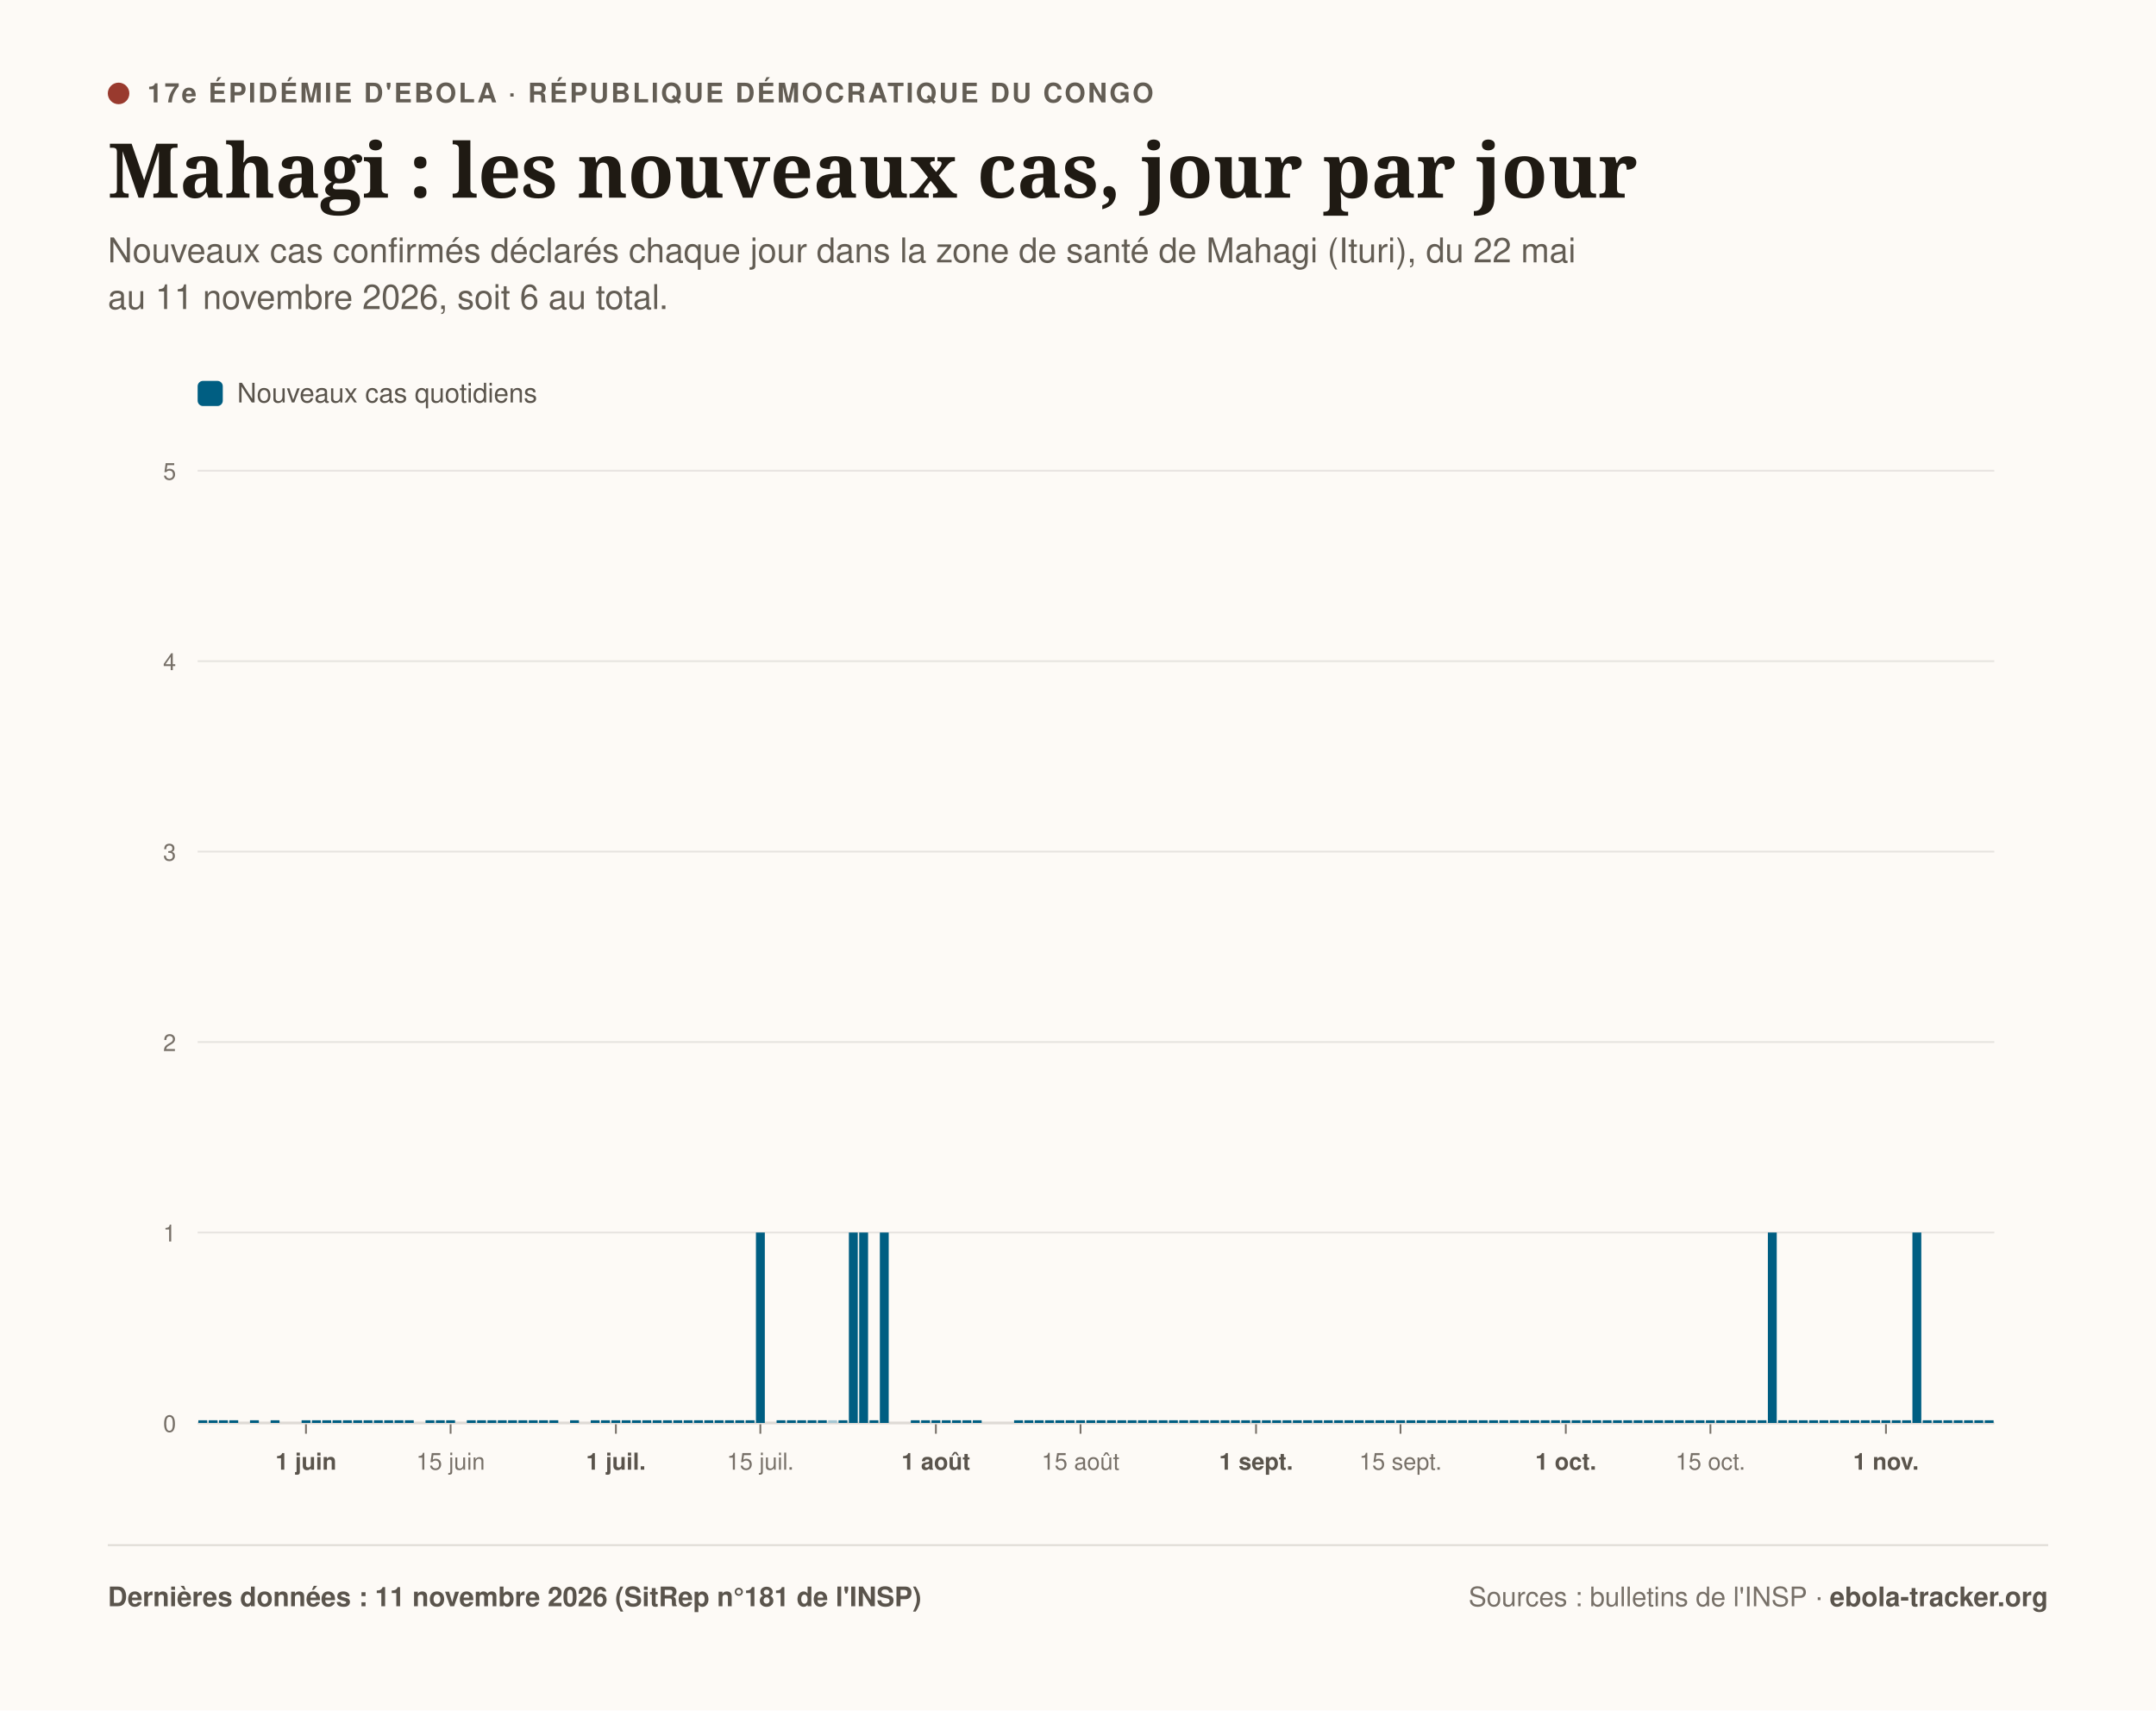
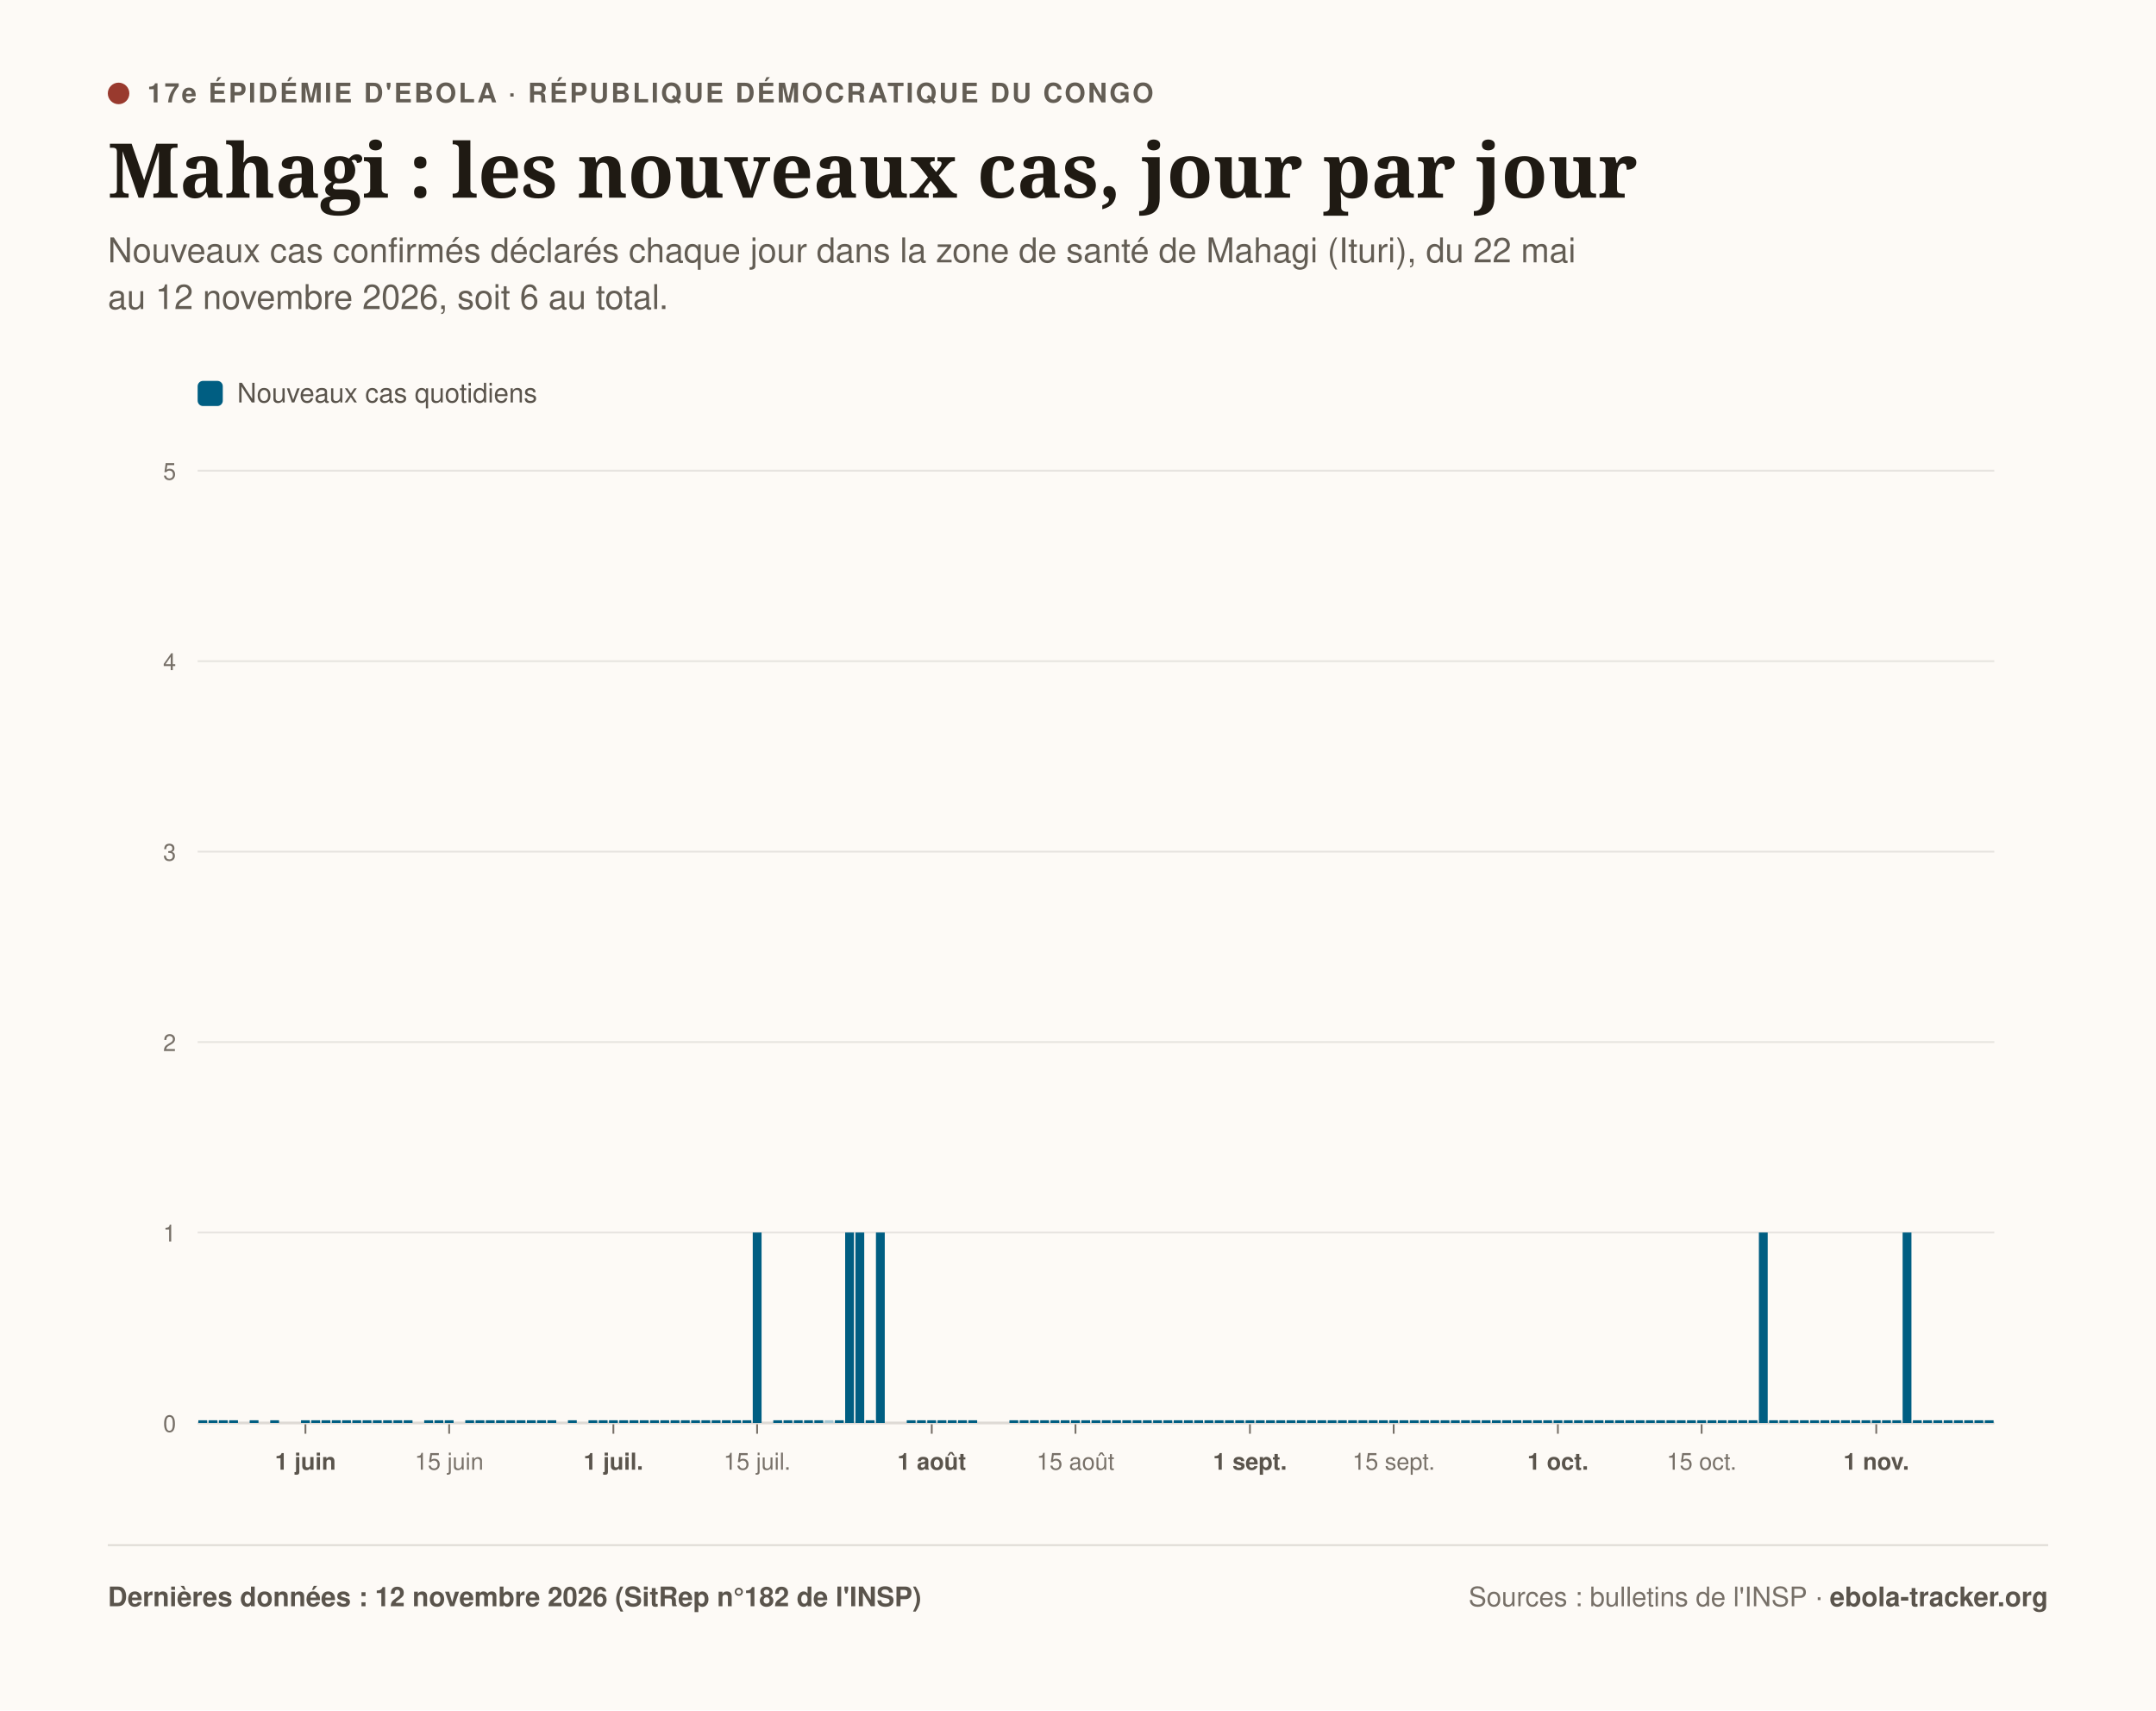
- <svg xmlns="http://www.w3.org/2000/svg" viewBox="0 0 1200 952" role="img" aria-label="Mahagi : les nouveaux cas, jour par jour. Nouveaux cas confirmés déclarés chaque jour dans la zone de santé de Mahagi (Ituri), du 22 mai au 11 novembre 2026, soit 6 au total.">
+ <svg xmlns="http://www.w3.org/2000/svg" viewBox="0 0 1200 952" role="img" aria-label="Mahagi : les nouveaux cas, jour par jour. Nouveaux cas confirmés déclarés chaque jour dans la zone de santé de Mahagi (Ituri), du 22 mai au 12 novembre 2026, soit 6 au total.">
  <rect width="1200" height="952" fill="#FDFAF6" />
  <circle cx="66" cy="52" r="6" fill="#993A2E" />
  <text x="82.0" y="57.0" font-family="'Public Sans',Helvetica,Arial,sans-serif" font-size="15" font-weight="700" fill="#635D54" text-anchor="start" letter-spacing=".08em">17e ÉPIDÉMIE D'EBOLA · RÉPUBLIQUE DÉMOCRATIQUE DU CONGO</text>
  <text x="60.0" y="110.0" font-family="'Source Serif 4',Georgia,serif" font-size="42" font-weight="600" fill="#1F1A13" text-anchor="start">Mahagi : les nouveaux cas, jour par jour</text>
  <text x="60.0" y="146.0" font-family="'Public Sans',Helvetica,Arial,sans-serif" font-size="19" font-weight="400" fill="#635D54" text-anchor="start">Nouveaux cas confirmés déclarés chaque jour dans la zone de santé de Mahagi (Ituri), du 22 mai</text>
-   <text x="60.0" y="172.0" font-family="'Public Sans',Helvetica,Arial,sans-serif" font-size="19" font-weight="400" fill="#635D54" text-anchor="start">au 11 novembre 2026, soit 6 au total.</text>
+   <text x="60.0" y="172.0" font-family="'Public Sans',Helvetica,Arial,sans-serif" font-size="19" font-weight="400" fill="#635D54" text-anchor="start">au 12 novembre 2026, soit 6 au total.</text>
  <rect x="110" y="212" width="14" height="14" rx="3" fill="#005E82" />
  <text x="132.0" y="224.0" font-family="'Public Sans',Helvetica,Arial,sans-serif" font-size="15" font-weight="400" fill="#5A544C" text-anchor="start">Nouveaux cas quotidiens</text>
  <line x1="110" x2="1110" y1="792.0" y2="792.0" stroke="#E7E4E0" />
  <text x="98.0" y="797.0" font-family="'Public Sans',Helvetica,Arial,sans-serif" font-size="13" font-weight="400" fill="#777068" text-anchor="end">0</text>
  <line x1="110" x2="1110" y1="686.0" y2="686.0" stroke="#E7E4E0" />
  <text x="98.0" y="691.0" font-family="'Public Sans',Helvetica,Arial,sans-serif" font-size="13" font-weight="400" fill="#777068" text-anchor="end">1</text>
  <line x1="110" x2="1110" y1="580.0" y2="580.0" stroke="#E7E4E0" />
  <text x="98.0" y="585.0" font-family="'Public Sans',Helvetica,Arial,sans-serif" font-size="13" font-weight="400" fill="#777068" text-anchor="end">2</text>
  <line x1="110" x2="1110" y1="474.0" y2="474.0" stroke="#E7E4E0" />
  <text x="98.0" y="479.0" font-family="'Public Sans',Helvetica,Arial,sans-serif" font-size="13" font-weight="400" fill="#777068" text-anchor="end">3</text>
  <line x1="110" x2="1110" y1="368.0" y2="368.0" stroke="#E7E4E0" />
  <text x="98.0" y="373.0" font-family="'Public Sans',Helvetica,Arial,sans-serif" font-size="13" font-weight="400" fill="#777068" text-anchor="end">4</text>
  <line x1="110" x2="1110" y1="262.0" y2="262.0" stroke="#E7E4E0" />
  <text x="98.0" y="267.0" font-family="'Public Sans',Helvetica,Arial,sans-serif" font-size="13" font-weight="400" fill="#777068" text-anchor="end">5</text>
-   <line x1="170.3" x2="170.3" y1="792" y2="798" stroke="#777068" />
-   <text x="170.3" y="818.0" font-family="'Public Sans',Helvetica,Arial,sans-serif" font-size="13" font-weight="600" fill="#5A544C" text-anchor="middle">1 juin</text>
-   <line x1="250.8" x2="250.8" y1="792" y2="798" stroke="#777068" />
-   <text x="250.8" y="818.0" font-family="'Public Sans',Helvetica,Arial,sans-serif" font-size="13" font-weight="400" fill="#777068" text-anchor="middle">15 juin</text>
-   <line x1="342.8" x2="342.8" y1="792" y2="798" stroke="#777068" />
-   <text x="342.8" y="818.0" font-family="'Public Sans',Helvetica,Arial,sans-serif" font-size="13" font-weight="600" fill="#5A544C" text-anchor="middle">1 juil.</text>
-   <line x1="423.2" x2="423.2" y1="792" y2="798" stroke="#777068" />
-   <text x="423.2" y="818.0" font-family="'Public Sans',Helvetica,Arial,sans-serif" font-size="13" font-weight="400" fill="#777068" text-anchor="middle">15 juil.</text>
-   <line x1="520.9" x2="520.9" y1="792" y2="798" stroke="#777068" />
-   <text x="520.9" y="818.0" font-family="'Public Sans',Helvetica,Arial,sans-serif" font-size="13" font-weight="600" fill="#5A544C" text-anchor="middle">1 août</text>
-   <line x1="601.4" x2="601.4" y1="792" y2="798" stroke="#777068" />
-   <text x="601.4" y="818.0" font-family="'Public Sans',Helvetica,Arial,sans-serif" font-size="13" font-weight="400" fill="#777068" text-anchor="middle">15 août</text>
-   <line x1="699.1" x2="699.1" y1="792" y2="798" stroke="#777068" />
-   <text x="699.1" y="818.0" font-family="'Public Sans',Helvetica,Arial,sans-serif" font-size="13" font-weight="600" fill="#5A544C" text-anchor="middle">1 sept.</text>
-   <line x1="779.5" x2="779.5" y1="792" y2="798" stroke="#777068" />
-   <text x="779.5" y="818.0" font-family="'Public Sans',Helvetica,Arial,sans-serif" font-size="13" font-weight="400" fill="#777068" text-anchor="middle">15 sept.</text>
-   <line x1="871.5" x2="871.5" y1="792" y2="798" stroke="#777068" />
-   <text x="871.5" y="818.0" font-family="'Public Sans',Helvetica,Arial,sans-serif" font-size="13" font-weight="600" fill="#5A544C" text-anchor="middle">1 oct.</text>
-   <line x1="952.0" x2="952.0" y1="792" y2="798" stroke="#777068" />
-   <text x="952.0" y="818.0" font-family="'Public Sans',Helvetica,Arial,sans-serif" font-size="13" font-weight="400" fill="#777068" text-anchor="middle">15 oct.</text>
-   <line x1="1049.7" x2="1049.7" y1="792" y2="798" stroke="#777068" />
-   <text x="1049.7" y="818.0" font-family="'Public Sans',Helvetica,Arial,sans-serif" font-size="13" font-weight="600" fill="#5A544C" text-anchor="middle">1 nov.</text>
+   <line x1="170.0" x2="170.0" y1="792" y2="798" stroke="#777068" />
+   <text x="170.0" y="818.0" font-family="'Public Sans',Helvetica,Arial,sans-serif" font-size="13" font-weight="600" fill="#5A544C" text-anchor="middle">1 juin</text>
+   <line x1="250.0" x2="250.0" y1="792" y2="798" stroke="#777068" />
+   <text x="250.0" y="818.0" font-family="'Public Sans',Helvetica,Arial,sans-serif" font-size="13" font-weight="400" fill="#777068" text-anchor="middle">15 juin</text>
+   <line x1="341.4" x2="341.4" y1="792" y2="798" stroke="#777068" />
+   <text x="341.4" y="818.0" font-family="'Public Sans',Helvetica,Arial,sans-serif" font-size="13" font-weight="600" fill="#5A544C" text-anchor="middle">1 juil.</text>
+   <line x1="421.4" x2="421.4" y1="792" y2="798" stroke="#777068" />
+   <text x="421.4" y="818.0" font-family="'Public Sans',Helvetica,Arial,sans-serif" font-size="13" font-weight="400" fill="#777068" text-anchor="middle">15 juil.</text>
+   <line x1="518.6" x2="518.6" y1="792" y2="798" stroke="#777068" />
+   <text x="518.6" y="818.0" font-family="'Public Sans',Helvetica,Arial,sans-serif" font-size="13" font-weight="600" fill="#5A544C" text-anchor="middle">1 août</text>
+   <line x1="598.6" x2="598.6" y1="792" y2="798" stroke="#777068" />
+   <text x="598.6" y="818.0" font-family="'Public Sans',Helvetica,Arial,sans-serif" font-size="13" font-weight="400" fill="#777068" text-anchor="middle">15 août</text>
+   <line x1="695.7" x2="695.7" y1="792" y2="798" stroke="#777068" />
+   <text x="695.7" y="818.0" font-family="'Public Sans',Helvetica,Arial,sans-serif" font-size="13" font-weight="600" fill="#5A544C" text-anchor="middle">1 sept.</text>
+   <line x1="775.7" x2="775.7" y1="792" y2="798" stroke="#777068" />
+   <text x="775.7" y="818.0" font-family="'Public Sans',Helvetica,Arial,sans-serif" font-size="13" font-weight="400" fill="#777068" text-anchor="middle">15 sept.</text>
+   <line x1="867.1" x2="867.1" y1="792" y2="798" stroke="#777068" />
+   <text x="867.1" y="818.0" font-family="'Public Sans',Helvetica,Arial,sans-serif" font-size="13" font-weight="600" fill="#5A544C" text-anchor="middle">1 oct.</text>
+   <line x1="947.1" x2="947.1" y1="792" y2="798" stroke="#777068" />
+   <text x="947.1" y="818.0" font-family="'Public Sans',Helvetica,Arial,sans-serif" font-size="13" font-weight="400" fill="#777068" text-anchor="middle">15 oct.</text>
+   <line x1="1044.3" x2="1044.3" y1="792" y2="798" stroke="#777068" />
+   <text x="1044.3" y="818.0" font-family="'Public Sans',Helvetica,Arial,sans-serif" font-size="13" font-weight="600" fill="#5A544C" text-anchor="middle">1 nov.</text>
  <line x1="110" x2="1110" y1="792" y2="792" stroke="#DEDAD5" stroke-width="1.5" />
-   <rect x="110.40" y="790.50" width="4.94" height="1.50" fill="#005E82" />
-   <rect x="116.15" y="790.50" width="4.94" height="1.50" fill="#005E82" />
-   <rect x="121.90" y="790.50" width="4.94" height="1.50" fill="#005E82" />
-   <rect x="127.64" y="790.50" width="4.94" height="1.50" fill="#005E82" />
-   <rect x="139.14" y="790.50" width="4.94" height="1.50" fill="#005E82" />
-   <rect x="150.63" y="790.50" width="4.94" height="1.50" fill="#005E82" />
-   <rect x="167.87" y="790.50" width="4.94" height="1.50" fill="#005E82" />
-   <rect x="173.62" y="790.50" width="4.94" height="1.50" fill="#005E82" />
-   <rect x="179.37" y="790.50" width="4.94" height="1.50" fill="#005E82" />
-   <rect x="185.11" y="790.50" width="4.94" height="1.50" fill="#005E82" />
-   <rect x="190.86" y="790.50" width="4.94" height="1.50" fill="#005E82" />
-   <rect x="196.61" y="790.50" width="4.94" height="1.50" fill="#005E82" />
-   <rect x="202.36" y="790.50" width="4.94" height="1.50" fill="#005E82" />
-   <rect x="208.10" y="790.50" width="4.94" height="1.50" fill="#005E82" />
-   <rect x="213.85" y="790.50" width="4.94" height="1.50" fill="#005E82" />
-   <rect x="219.60" y="790.50" width="4.94" height="1.50" fill="#005E82" />
-   <rect x="225.34" y="790.50" width="4.94" height="1.50" fill="#005E82" />
-   <rect x="236.84" y="790.50" width="4.94" height="1.50" fill="#005E82" />
-   <rect x="242.59" y="790.50" width="4.94" height="1.50" fill="#005E82" />
-   <rect x="248.33" y="790.50" width="4.94" height="1.50" fill="#005E82" />
-   <rect x="259.83" y="790.50" width="4.94" height="1.50" fill="#005E82" />
-   <rect x="265.57" y="790.50" width="4.94" height="1.50" fill="#005E82" />
-   <rect x="271.32" y="790.50" width="4.94" height="1.50" fill="#005E82" />
-   <rect x="277.07" y="790.50" width="4.94" height="1.50" fill="#005E82" />
-   <rect x="282.82" y="790.50" width="4.94" height="1.50" fill="#005E82" />
-   <rect x="288.56" y="790.50" width="4.94" height="1.50" fill="#005E82" />
-   <rect x="294.31" y="790.50" width="4.94" height="1.50" fill="#005E82" />
-   <rect x="300.06" y="790.50" width="4.94" height="1.50" fill="#005E82" />
-   <rect x="305.80" y="790.50" width="4.94" height="1.50" fill="#005E82" />
-   <rect x="317.30" y="790.50" width="4.94" height="1.50" fill="#005E82" />
-   <rect x="328.79" y="790.50" width="4.94" height="1.50" fill="#005E82" />
-   <rect x="334.54" y="790.50" width="4.94" height="1.50" fill="#005E82" />
-   <rect x="340.29" y="790.50" width="4.94" height="1.50" fill="#005E82" />
-   <rect x="346.03" y="790.50" width="4.94" height="1.50" fill="#005E82" />
-   <rect x="351.78" y="790.50" width="4.94" height="1.50" fill="#005E82" />
-   <rect x="357.53" y="790.50" width="4.94" height="1.50" fill="#005E82" />
-   <rect x="363.28" y="790.50" width="4.94" height="1.50" fill="#005E82" />
-   <rect x="369.02" y="790.50" width="4.94" height="1.50" fill="#005E82" />
-   <rect x="374.77" y="790.50" width="4.94" height="1.50" fill="#005E82" />
-   <rect x="380.52" y="790.50" width="4.94" height="1.50" fill="#005E82" />
-   <rect x="386.26" y="790.50" width="4.94" height="1.50" fill="#005E82" />
-   <rect x="392.01" y="790.50" width="4.94" height="1.50" fill="#005E82" />
-   <rect x="397.76" y="790.50" width="4.94" height="1.50" fill="#005E82" />
-   <rect x="403.51" y="790.50" width="4.94" height="1.50" fill="#005E82" />
-   <rect x="409.25" y="790.50" width="4.94" height="1.50" fill="#005E82" />
-   <rect x="415.00" y="790.50" width="4.94" height="1.50" fill="#005E82" />
-   <rect x="420.75" y="686.00" width="4.94" height="106.00" fill="#005E82" />
-   <rect x="432.24" y="790.50" width="4.94" height="1.50" fill="#005E82" />
-   <rect x="437.99" y="790.50" width="4.94" height="1.50" fill="#005E82" />
-   <rect x="443.74" y="790.50" width="4.94" height="1.50" fill="#005E82" />
-   <rect x="449.48" y="790.50" width="4.94" height="1.50" fill="#005E82" />
-   <rect x="455.23" y="790.50" width="4.94" height="1.50" fill="#005E82" />
-   <rect x="460.98" y="790.50" width="4.94" height="1.50" fill="#a6c7d3" />
-   <rect x="466.72" y="790.50" width="4.94" height="1.50" fill="#005E82" />
-   <rect x="472.47" y="686.00" width="4.94" height="106.00" fill="#005E82" />
-   <rect x="478.22" y="686.00" width="4.94" height="106.00" fill="#005E82" />
-   <rect x="483.97" y="790.50" width="4.94" height="1.50" fill="#005E82" />
-   <rect x="489.71" y="686.00" width="4.94" height="106.00" fill="#005E82" />
-   <rect x="506.95" y="790.50" width="4.94" height="1.50" fill="#005E82" />
-   <rect x="512.70" y="790.50" width="4.94" height="1.50" fill="#005E82" />
-   <rect x="518.45" y="790.50" width="4.94" height="1.50" fill="#005E82" />
-   <rect x="524.20" y="790.50" width="4.94" height="1.50" fill="#005E82" />
-   <rect x="529.94" y="790.50" width="4.94" height="1.50" fill="#005E82" />
-   <rect x="535.69" y="790.50" width="4.94" height="1.50" fill="#005E82" />
-   <rect x="541.44" y="790.50" width="4.94" height="1.50" fill="#005E82" />
-   <rect x="564.43" y="790.50" width="4.94" height="1.50" fill="#005E82" />
-   <rect x="570.17" y="790.50" width="4.94" height="1.50" fill="#005E82" />
-   <rect x="575.92" y="790.50" width="4.94" height="1.50" fill="#005E82" />
-   <rect x="581.67" y="790.50" width="4.94" height="1.50" fill="#005E82" />
-   <rect x="587.41" y="790.50" width="4.94" height="1.50" fill="#005E82" />
-   <rect x="593.16" y="790.50" width="4.94" height="1.50" fill="#005E82" />
-   <rect x="598.91" y="790.50" width="4.94" height="1.50" fill="#005E82" />
-   <rect x="604.66" y="790.50" width="4.94" height="1.50" fill="#005E82" />
-   <rect x="610.40" y="790.50" width="4.94" height="1.50" fill="#005E82" />
-   <rect x="616.15" y="790.50" width="4.94" height="1.50" fill="#005E82" />
-   <rect x="621.90" y="790.50" width="4.94" height="1.50" fill="#005E82" />
-   <rect x="627.64" y="790.50" width="4.94" height="1.50" fill="#005E82" />
-   <rect x="633.39" y="790.50" width="4.94" height="1.50" fill="#005E82" />
-   <rect x="639.14" y="790.50" width="4.94" height="1.50" fill="#005E82" />
-   <rect x="644.89" y="790.50" width="4.94" height="1.50" fill="#005E82" />
-   <rect x="650.63" y="790.50" width="4.94" height="1.50" fill="#005E82" />
-   <rect x="656.38" y="790.50" width="4.94" height="1.50" fill="#005E82" />
-   <rect x="662.13" y="790.50" width="4.94" height="1.50" fill="#005E82" />
-   <rect x="667.87" y="790.50" width="4.94" height="1.50" fill="#005E82" />
-   <rect x="673.62" y="790.50" width="4.94" height="1.50" fill="#005E82" />
-   <rect x="679.37" y="790.50" width="4.94" height="1.50" fill="#005E82" />
-   <rect x="685.11" y="790.50" width="4.94" height="1.50" fill="#005E82" />
-   <rect x="690.86" y="790.50" width="4.94" height="1.50" fill="#005E82" />
-   <rect x="696.61" y="790.50" width="4.94" height="1.50" fill="#005E82" />
-   <rect x="702.36" y="790.50" width="4.94" height="1.50" fill="#005E82" />
-   <rect x="708.10" y="790.50" width="4.94" height="1.50" fill="#005E82" />
-   <rect x="713.85" y="790.50" width="4.94" height="1.50" fill="#005E82" />
-   <rect x="719.60" y="790.50" width="4.94" height="1.50" fill="#005E82" />
-   <rect x="725.34" y="790.50" width="4.94" height="1.50" fill="#005E82" />
-   <rect x="731.09" y="790.50" width="4.94" height="1.50" fill="#005E82" />
-   <rect x="736.84" y="790.50" width="4.94" height="1.50" fill="#005E82" />
-   <rect x="742.59" y="790.50" width="4.94" height="1.50" fill="#005E82" />
-   <rect x="748.33" y="790.50" width="4.94" height="1.50" fill="#005E82" />
-   <rect x="754.08" y="790.50" width="4.94" height="1.50" fill="#005E82" />
-   <rect x="759.83" y="790.50" width="4.94" height="1.50" fill="#005E82" />
-   <rect x="765.57" y="790.50" width="4.94" height="1.50" fill="#005E82" />
-   <rect x="771.32" y="790.50" width="4.94" height="1.50" fill="#005E82" />
-   <rect x="777.07" y="790.50" width="4.94" height="1.50" fill="#005E82" />
-   <rect x="782.82" y="790.50" width="4.94" height="1.50" fill="#005E82" />
-   <rect x="788.56" y="790.50" width="4.94" height="1.50" fill="#005E82" />
-   <rect x="794.31" y="790.50" width="4.94" height="1.50" fill="#005E82" />
-   <rect x="800.06" y="790.50" width="4.94" height="1.50" fill="#005E82" />
-   <rect x="805.80" y="790.50" width="4.94" height="1.50" fill="#005E82" />
-   <rect x="811.55" y="790.50" width="4.94" height="1.50" fill="#005E82" />
-   <rect x="817.30" y="790.50" width="4.94" height="1.50" fill="#005E82" />
-   <rect x="823.05" y="790.50" width="4.94" height="1.50" fill="#005E82" />
-   <rect x="828.79" y="790.50" width="4.94" height="1.50" fill="#005E82" />
-   <rect x="834.54" y="790.50" width="4.94" height="1.50" fill="#005E82" />
-   <rect x="840.29" y="790.50" width="4.94" height="1.50" fill="#005E82" />
-   <rect x="846.03" y="790.50" width="4.94" height="1.50" fill="#005E82" />
-   <rect x="851.78" y="790.50" width="4.94" height="1.50" fill="#005E82" />
-   <rect x="857.53" y="790.50" width="4.94" height="1.50" fill="#005E82" />
-   <rect x="863.28" y="790.50" width="4.94" height="1.50" fill="#005E82" />
-   <rect x="869.02" y="790.50" width="4.94" height="1.50" fill="#005E82" />
-   <rect x="874.77" y="790.50" width="4.94" height="1.50" fill="#005E82" />
-   <rect x="880.52" y="790.50" width="4.94" height="1.50" fill="#005E82" />
-   <rect x="886.26" y="790.50" width="4.94" height="1.50" fill="#005E82" />
-   <rect x="892.01" y="790.50" width="4.94" height="1.50" fill="#005E82" />
-   <rect x="897.76" y="790.50" width="4.94" height="1.50" fill="#005E82" />
-   <rect x="903.51" y="790.50" width="4.94" height="1.50" fill="#005E82" />
-   <rect x="909.25" y="790.50" width="4.94" height="1.50" fill="#005E82" />
-   <rect x="915.00" y="790.50" width="4.94" height="1.50" fill="#005E82" />
-   <rect x="920.75" y="790.50" width="4.94" height="1.50" fill="#005E82" />
-   <rect x="926.49" y="790.50" width="4.94" height="1.50" fill="#005E82" />
-   <rect x="932.24" y="790.50" width="4.94" height="1.50" fill="#005E82" />
-   <rect x="937.99" y="790.50" width="4.94" height="1.50" fill="#005E82" />
-   <rect x="943.74" y="790.50" width="4.94" height="1.50" fill="#005E82" />
-   <rect x="949.48" y="790.50" width="4.94" height="1.50" fill="#005E82" />
-   <rect x="955.23" y="790.50" width="4.94" height="1.50" fill="#005E82" />
-   <rect x="960.98" y="790.50" width="4.94" height="1.50" fill="#005E82" />
-   <rect x="966.72" y="790.50" width="4.94" height="1.50" fill="#005E82" />
-   <rect x="972.47" y="790.50" width="4.94" height="1.50" fill="#005E82" />
-   <rect x="978.22" y="790.50" width="4.94" height="1.50" fill="#005E82" />
-   <rect x="983.97" y="686.00" width="4.94" height="106.00" fill="#005E82" />
-   <rect x="989.71" y="790.50" width="4.94" height="1.50" fill="#005E82" />
-   <rect x="995.46" y="790.50" width="4.94" height="1.50" fill="#005E82" />
-   <rect x="1001.21" y="790.50" width="4.94" height="1.50" fill="#005E82" />
-   <rect x="1006.95" y="790.50" width="4.94" height="1.50" fill="#005E82" />
-   <rect x="1012.70" y="790.50" width="4.94" height="1.50" fill="#005E82" />
-   <rect x="1018.45" y="790.50" width="4.94" height="1.50" fill="#005E82" />
-   <rect x="1024.20" y="790.50" width="4.94" height="1.50" fill="#005E82" />
-   <rect x="1029.94" y="790.50" width="4.94" height="1.50" fill="#005E82" />
-   <rect x="1035.69" y="790.50" width="4.94" height="1.50" fill="#005E82" />
-   <rect x="1041.44" y="790.50" width="4.94" height="1.50" fill="#005E82" />
-   <rect x="1047.18" y="790.50" width="4.94" height="1.50" fill="#005E82" />
-   <rect x="1052.93" y="790.50" width="4.94" height="1.50" fill="#005E82" />
-   <rect x="1058.68" y="790.50" width="4.94" height="1.50" fill="#005E82" />
-   <rect x="1064.43" y="686.00" width="4.94" height="106.00" fill="#005E82" />
-   <rect x="1070.17" y="790.50" width="4.94" height="1.50" fill="#005E82" />
-   <rect x="1075.92" y="790.50" width="4.94" height="1.50" fill="#005E82" />
-   <rect x="1081.67" y="790.50" width="4.94" height="1.50" fill="#005E82" />
-   <rect x="1087.41" y="790.50" width="4.94" height="1.50" fill="#005E82" />
-   <rect x="1093.16" y="790.50" width="4.94" height="1.50" fill="#005E82" />
-   <rect x="1098.91" y="790.50" width="4.94" height="1.50" fill="#005E82" />
-   <rect x="1104.66" y="790.50" width="4.94" height="1.50" fill="#005E82" />
+   <rect x="110.40" y="790.50" width="4.91" height="1.50" fill="#005E82" />
+   <rect x="116.11" y="790.50" width="4.91" height="1.50" fill="#005E82" />
+   <rect x="121.83" y="790.50" width="4.91" height="1.50" fill="#005E82" />
+   <rect x="127.54" y="790.50" width="4.91" height="1.50" fill="#005E82" />
+   <rect x="138.97" y="790.50" width="4.91" height="1.50" fill="#005E82" />
+   <rect x="150.40" y="790.50" width="4.91" height="1.50" fill="#005E82" />
+   <rect x="167.54" y="790.50" width="4.91" height="1.50" fill="#005E82" />
+   <rect x="173.26" y="790.50" width="4.91" height="1.50" fill="#005E82" />
+   <rect x="178.97" y="790.50" width="4.91" height="1.50" fill="#005E82" />
+   <rect x="184.69" y="790.50" width="4.91" height="1.50" fill="#005E82" />
+   <rect x="190.40" y="790.50" width="4.91" height="1.50" fill="#005E82" />
+   <rect x="196.11" y="790.50" width="4.91" height="1.50" fill="#005E82" />
+   <rect x="201.83" y="790.50" width="4.91" height="1.50" fill="#005E82" />
+   <rect x="207.54" y="790.50" width="4.91" height="1.50" fill="#005E82" />
+   <rect x="213.26" y="790.50" width="4.91" height="1.50" fill="#005E82" />
+   <rect x="218.97" y="790.50" width="4.91" height="1.50" fill="#005E82" />
+   <rect x="224.69" y="790.50" width="4.91" height="1.50" fill="#005E82" />
+   <rect x="236.11" y="790.50" width="4.91" height="1.50" fill="#005E82" />
+   <rect x="241.83" y="790.50" width="4.91" height="1.50" fill="#005E82" />
+   <rect x="247.54" y="790.50" width="4.91" height="1.50" fill="#005E82" />
+   <rect x="258.97" y="790.50" width="4.91" height="1.50" fill="#005E82" />
+   <rect x="264.69" y="790.50" width="4.91" height="1.50" fill="#005E82" />
+   <rect x="270.40" y="790.50" width="4.91" height="1.50" fill="#005E82" />
+   <rect x="276.11" y="790.50" width="4.91" height="1.50" fill="#005E82" />
+   <rect x="281.83" y="790.50" width="4.91" height="1.50" fill="#005E82" />
+   <rect x="287.54" y="790.50" width="4.91" height="1.50" fill="#005E82" />
+   <rect x="293.26" y="790.50" width="4.91" height="1.50" fill="#005E82" />
+   <rect x="298.97" y="790.50" width="4.91" height="1.50" fill="#005E82" />
+   <rect x="304.69" y="790.50" width="4.91" height="1.50" fill="#005E82" />
+   <rect x="316.11" y="790.50" width="4.91" height="1.50" fill="#005E82" />
+   <rect x="327.54" y="790.50" width="4.91" height="1.50" fill="#005E82" />
+   <rect x="333.26" y="790.50" width="4.91" height="1.50" fill="#005E82" />
+   <rect x="338.97" y="790.50" width="4.91" height="1.50" fill="#005E82" />
+   <rect x="344.69" y="790.50" width="4.91" height="1.50" fill="#005E82" />
+   <rect x="350.40" y="790.50" width="4.91" height="1.50" fill="#005E82" />
+   <rect x="356.11" y="790.50" width="4.91" height="1.50" fill="#005E82" />
+   <rect x="361.83" y="790.50" width="4.91" height="1.50" fill="#005E82" />
+   <rect x="367.54" y="790.50" width="4.91" height="1.50" fill="#005E82" />
+   <rect x="373.26" y="790.50" width="4.91" height="1.50" fill="#005E82" />
+   <rect x="378.97" y="790.50" width="4.91" height="1.50" fill="#005E82" />
+   <rect x="384.69" y="790.50" width="4.91" height="1.50" fill="#005E82" />
+   <rect x="390.40" y="790.50" width="4.91" height="1.50" fill="#005E82" />
+   <rect x="396.11" y="790.50" width="4.91" height="1.50" fill="#005E82" />
+   <rect x="401.83" y="790.50" width="4.91" height="1.50" fill="#005E82" />
+   <rect x="407.54" y="790.50" width="4.91" height="1.50" fill="#005E82" />
+   <rect x="413.26" y="790.50" width="4.91" height="1.50" fill="#005E82" />
+   <rect x="418.97" y="686.00" width="4.91" height="106.00" fill="#005E82" />
+   <rect x="430.40" y="790.50" width="4.91" height="1.50" fill="#005E82" />
+   <rect x="436.11" y="790.50" width="4.91" height="1.50" fill="#005E82" />
+   <rect x="441.83" y="790.50" width="4.91" height="1.50" fill="#005E82" />
+   <rect x="447.54" y="790.50" width="4.91" height="1.50" fill="#005E82" />
+   <rect x="453.26" y="790.50" width="4.91" height="1.50" fill="#005E82" />
+   <rect x="458.97" y="790.50" width="4.91" height="1.50" fill="#a6c7d3" />
+   <rect x="464.69" y="790.50" width="4.91" height="1.50" fill="#005E82" />
+   <rect x="470.40" y="686.00" width="4.91" height="106.00" fill="#005E82" />
+   <rect x="476.11" y="686.00" width="4.91" height="106.00" fill="#005E82" />
+   <rect x="481.83" y="790.50" width="4.91" height="1.50" fill="#005E82" />
+   <rect x="487.54" y="686.00" width="4.91" height="106.00" fill="#005E82" />
+   <rect x="504.69" y="790.50" width="4.91" height="1.50" fill="#005E82" />
+   <rect x="510.40" y="790.50" width="4.91" height="1.50" fill="#005E82" />
+   <rect x="516.11" y="790.50" width="4.91" height="1.50" fill="#005E82" />
+   <rect x="521.83" y="790.50" width="4.91" height="1.50" fill="#005E82" />
+   <rect x="527.54" y="790.50" width="4.91" height="1.50" fill="#005E82" />
+   <rect x="533.26" y="790.50" width="4.91" height="1.50" fill="#005E82" />
+   <rect x="538.97" y="790.50" width="4.91" height="1.50" fill="#005E82" />
+   <rect x="561.83" y="790.50" width="4.91" height="1.50" fill="#005E82" />
+   <rect x="567.54" y="790.50" width="4.91" height="1.50" fill="#005E82" />
+   <rect x="573.26" y="790.50" width="4.91" height="1.50" fill="#005E82" />
+   <rect x="578.97" y="790.50" width="4.91" height="1.50" fill="#005E82" />
+   <rect x="584.69" y="790.50" width="4.91" height="1.50" fill="#005E82" />
+   <rect x="590.40" y="790.50" width="4.91" height="1.50" fill="#005E82" />
+   <rect x="596.11" y="790.50" width="4.91" height="1.50" fill="#005E82" />
+   <rect x="601.83" y="790.50" width="4.91" height="1.50" fill="#005E82" />
+   <rect x="607.54" y="790.50" width="4.91" height="1.50" fill="#005E82" />
+   <rect x="613.26" y="790.50" width="4.91" height="1.50" fill="#005E82" />
+   <rect x="618.97" y="790.50" width="4.91" height="1.50" fill="#005E82" />
+   <rect x="624.69" y="790.50" width="4.91" height="1.50" fill="#005E82" />
+   <rect x="630.40" y="790.50" width="4.91" height="1.50" fill="#005E82" />
+   <rect x="636.11" y="790.50" width="4.91" height="1.50" fill="#005E82" />
+   <rect x="641.83" y="790.50" width="4.91" height="1.50" fill="#005E82" />
+   <rect x="647.54" y="790.50" width="4.91" height="1.50" fill="#005E82" />
+   <rect x="653.26" y="790.50" width="4.91" height="1.50" fill="#005E82" />
+   <rect x="658.97" y="790.50" width="4.91" height="1.50" fill="#005E82" />
+   <rect x="664.69" y="790.50" width="4.91" height="1.50" fill="#005E82" />
+   <rect x="670.40" y="790.50" width="4.91" height="1.50" fill="#005E82" />
+   <rect x="676.11" y="790.50" width="4.91" height="1.50" fill="#005E82" />
+   <rect x="681.83" y="790.50" width="4.91" height="1.50" fill="#005E82" />
+   <rect x="687.54" y="790.50" width="4.91" height="1.50" fill="#005E82" />
+   <rect x="693.26" y="790.50" width="4.91" height="1.50" fill="#005E82" />
+   <rect x="698.97" y="790.50" width="4.91" height="1.50" fill="#005E82" />
+   <rect x="704.69" y="790.50" width="4.91" height="1.50" fill="#005E82" />
+   <rect x="710.40" y="790.50" width="4.91" height="1.50" fill="#005E82" />
+   <rect x="716.11" y="790.50" width="4.91" height="1.50" fill="#005E82" />
+   <rect x="721.83" y="790.50" width="4.91" height="1.50" fill="#005E82" />
+   <rect x="727.54" y="790.50" width="4.91" height="1.50" fill="#005E82" />
+   <rect x="733.26" y="790.50" width="4.91" height="1.50" fill="#005E82" />
+   <rect x="738.97" y="790.50" width="4.91" height="1.50" fill="#005E82" />
+   <rect x="744.69" y="790.50" width="4.91" height="1.50" fill="#005E82" />
+   <rect x="750.40" y="790.50" width="4.91" height="1.50" fill="#005E82" />
+   <rect x="756.11" y="790.50" width="4.91" height="1.50" fill="#005E82" />
+   <rect x="761.83" y="790.50" width="4.91" height="1.50" fill="#005E82" />
+   <rect x="767.54" y="790.50" width="4.91" height="1.50" fill="#005E82" />
+   <rect x="773.26" y="790.50" width="4.91" height="1.50" fill="#005E82" />
+   <rect x="778.97" y="790.50" width="4.91" height="1.50" fill="#005E82" />
+   <rect x="784.69" y="790.50" width="4.91" height="1.50" fill="#005E82" />
+   <rect x="790.40" y="790.50" width="4.91" height="1.50" fill="#005E82" />
+   <rect x="796.11" y="790.50" width="4.91" height="1.50" fill="#005E82" />
+   <rect x="801.83" y="790.50" width="4.91" height="1.50" fill="#005E82" />
+   <rect x="807.54" y="790.50" width="4.91" height="1.50" fill="#005E82" />
+   <rect x="813.26" y="790.50" width="4.91" height="1.50" fill="#005E82" />
+   <rect x="818.97" y="790.50" width="4.91" height="1.50" fill="#005E82" />
+   <rect x="824.69" y="790.50" width="4.91" height="1.50" fill="#005E82" />
+   <rect x="830.40" y="790.50" width="4.91" height="1.50" fill="#005E82" />
+   <rect x="836.11" y="790.50" width="4.91" height="1.50" fill="#005E82" />
+   <rect x="841.83" y="790.50" width="4.91" height="1.50" fill="#005E82" />
+   <rect x="847.54" y="790.50" width="4.91" height="1.50" fill="#005E82" />
+   <rect x="853.26" y="790.50" width="4.91" height="1.50" fill="#005E82" />
+   <rect x="858.97" y="790.50" width="4.91" height="1.50" fill="#005E82" />
+   <rect x="864.69" y="790.50" width="4.91" height="1.50" fill="#005E82" />
+   <rect x="870.40" y="790.50" width="4.91" height="1.50" fill="#005E82" />
+   <rect x="876.11" y="790.50" width="4.91" height="1.50" fill="#005E82" />
+   <rect x="881.83" y="790.50" width="4.91" height="1.50" fill="#005E82" />
+   <rect x="887.54" y="790.50" width="4.91" height="1.50" fill="#005E82" />
+   <rect x="893.26" y="790.50" width="4.91" height="1.50" fill="#005E82" />
+   <rect x="898.97" y="790.50" width="4.91" height="1.50" fill="#005E82" />
+   <rect x="904.69" y="790.50" width="4.91" height="1.50" fill="#005E82" />
+   <rect x="910.40" y="790.50" width="4.91" height="1.50" fill="#005E82" />
+   <rect x="916.11" y="790.50" width="4.91" height="1.50" fill="#005E82" />
+   <rect x="921.83" y="790.50" width="4.91" height="1.50" fill="#005E82" />
+   <rect x="927.54" y="790.50" width="4.91" height="1.50" fill="#005E82" />
+   <rect x="933.26" y="790.50" width="4.91" height="1.50" fill="#005E82" />
+   <rect x="938.97" y="790.50" width="4.91" height="1.50" fill="#005E82" />
+   <rect x="944.69" y="790.50" width="4.91" height="1.50" fill="#005E82" />
+   <rect x="950.40" y="790.50" width="4.91" height="1.50" fill="#005E82" />
+   <rect x="956.11" y="790.50" width="4.91" height="1.50" fill="#005E82" />
+   <rect x="961.83" y="790.50" width="4.91" height="1.50" fill="#005E82" />
+   <rect x="967.54" y="790.50" width="4.91" height="1.50" fill="#005E82" />
+   <rect x="973.26" y="790.50" width="4.91" height="1.50" fill="#005E82" />
+   <rect x="978.97" y="686.00" width="4.91" height="106.00" fill="#005E82" />
+   <rect x="984.69" y="790.50" width="4.91" height="1.50" fill="#005E82" />
+   <rect x="990.40" y="790.50" width="4.91" height="1.50" fill="#005E82" />
+   <rect x="996.11" y="790.50" width="4.91" height="1.50" fill="#005E82" />
+   <rect x="1001.83" y="790.50" width="4.91" height="1.50" fill="#005E82" />
+   <rect x="1007.54" y="790.50" width="4.91" height="1.50" fill="#005E82" />
+   <rect x="1013.26" y="790.50" width="4.91" height="1.50" fill="#005E82" />
+   <rect x="1018.97" y="790.50" width="4.91" height="1.50" fill="#005E82" />
+   <rect x="1024.69" y="790.50" width="4.91" height="1.50" fill="#005E82" />
+   <rect x="1030.40" y="790.50" width="4.91" height="1.50" fill="#005E82" />
+   <rect x="1036.11" y="790.50" width="4.91" height="1.50" fill="#005E82" />
+   <rect x="1041.83" y="790.50" width="4.91" height="1.50" fill="#005E82" />
+   <rect x="1047.54" y="790.50" width="4.91" height="1.50" fill="#005E82" />
+   <rect x="1053.26" y="790.50" width="4.91" height="1.50" fill="#005E82" />
+   <rect x="1058.97" y="686.00" width="4.91" height="106.00" fill="#005E82" />
+   <rect x="1064.69" y="790.50" width="4.91" height="1.50" fill="#005E82" />
+   <rect x="1070.40" y="790.50" width="4.91" height="1.50" fill="#005E82" />
+   <rect x="1076.11" y="790.50" width="4.91" height="1.50" fill="#005E82" />
+   <rect x="1081.83" y="790.50" width="4.91" height="1.50" fill="#005E82" />
+   <rect x="1087.54" y="790.50" width="4.91" height="1.50" fill="#005E82" />
+   <rect x="1093.26" y="790.50" width="4.91" height="1.50" fill="#005E82" />
+   <rect x="1098.97" y="790.50" width="4.91" height="1.50" fill="#005E82" />
+   <rect x="1104.69" y="790.50" width="4.91" height="1.50" fill="#005E82" />
  <line x1="60" x2="1140" y1="860" y2="860" stroke="#DEDAD5" />
-   <text x="60.0" y="894.0" font-family="'Public Sans',Helvetica,Arial,sans-serif" font-size="15" font-weight="600" fill="#5A544C" text-anchor="start">Dernières données : 11 novembre 2026 (SitRep n°181 de l'INSP)</text>
+   <text x="60.0" y="894.0" font-family="'Public Sans',Helvetica,Arial,sans-serif" font-size="15" font-weight="600" fill="#5A544C" text-anchor="start">Dernières données : 12 novembre 2026 (SitRep n°182 de l'INSP)</text>
  <text x="1140" y="894" text-anchor="end" font-family="'Public Sans',Helvetica,Arial,sans-serif" font-size="15" fill="#777068">Sources : bulletins de l'INSP · <tspan font-weight="700" fill="#5A544C">ebola-tracker.org</tspan>
  </text>
</svg>
